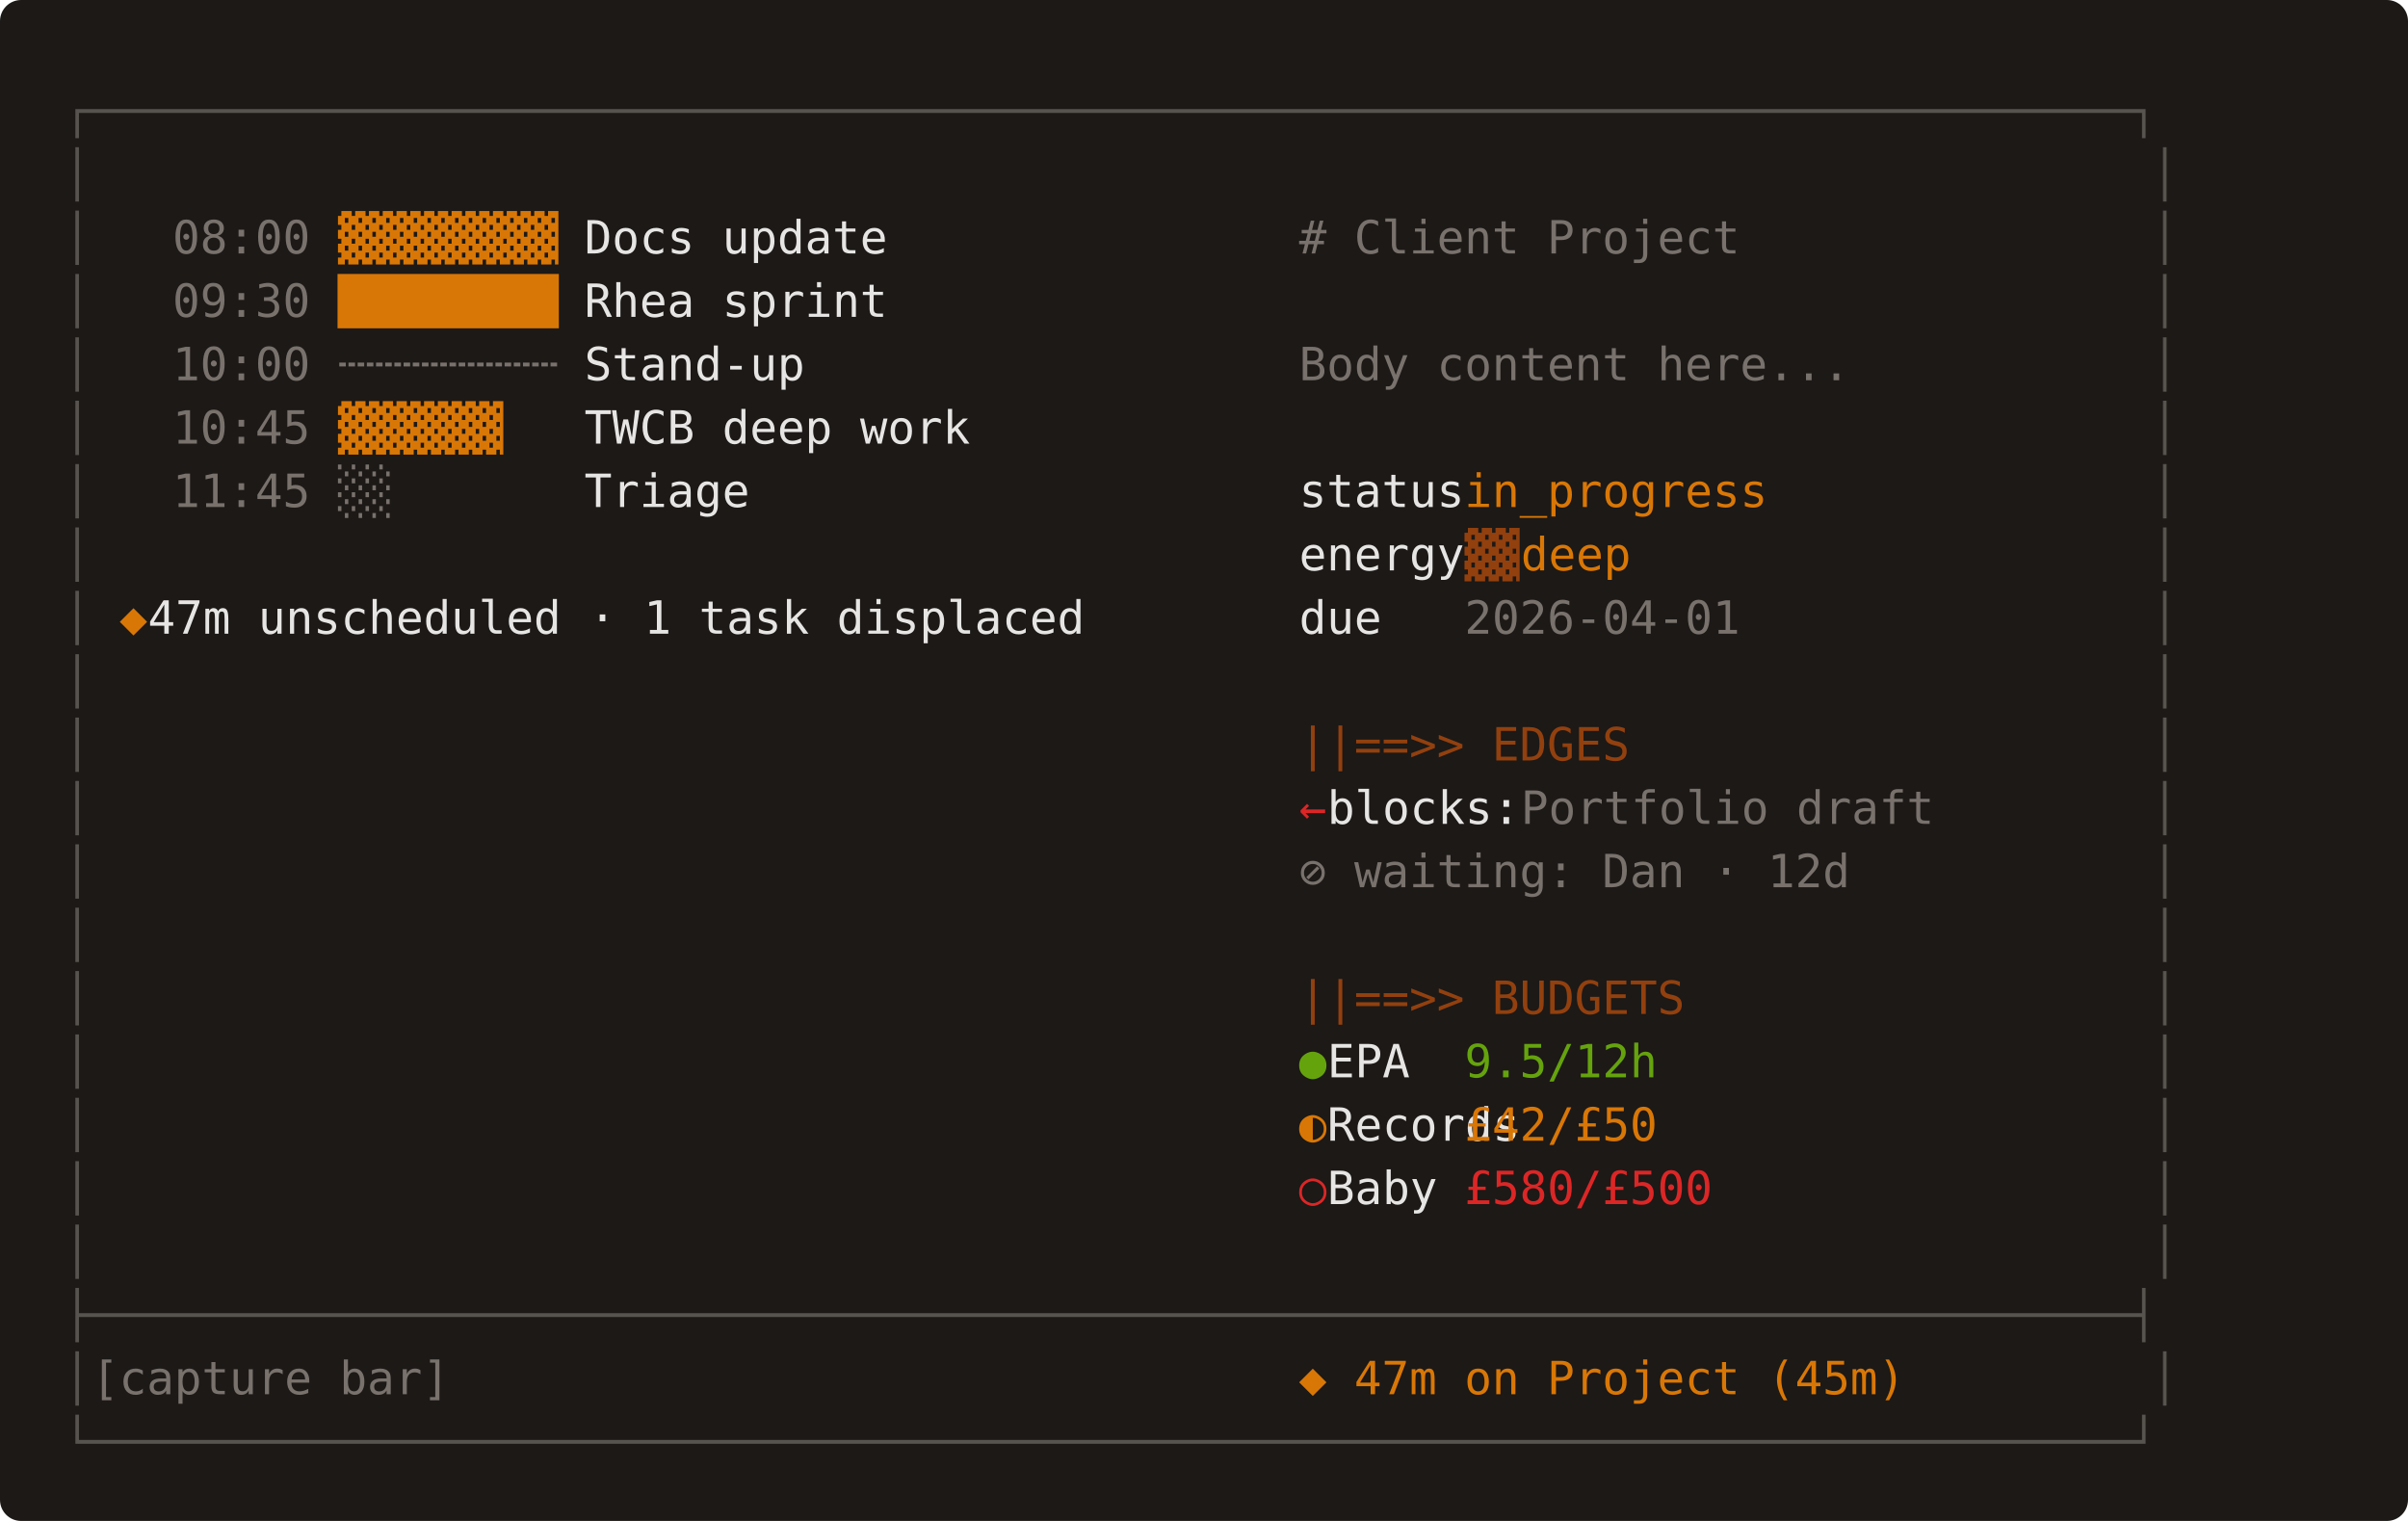
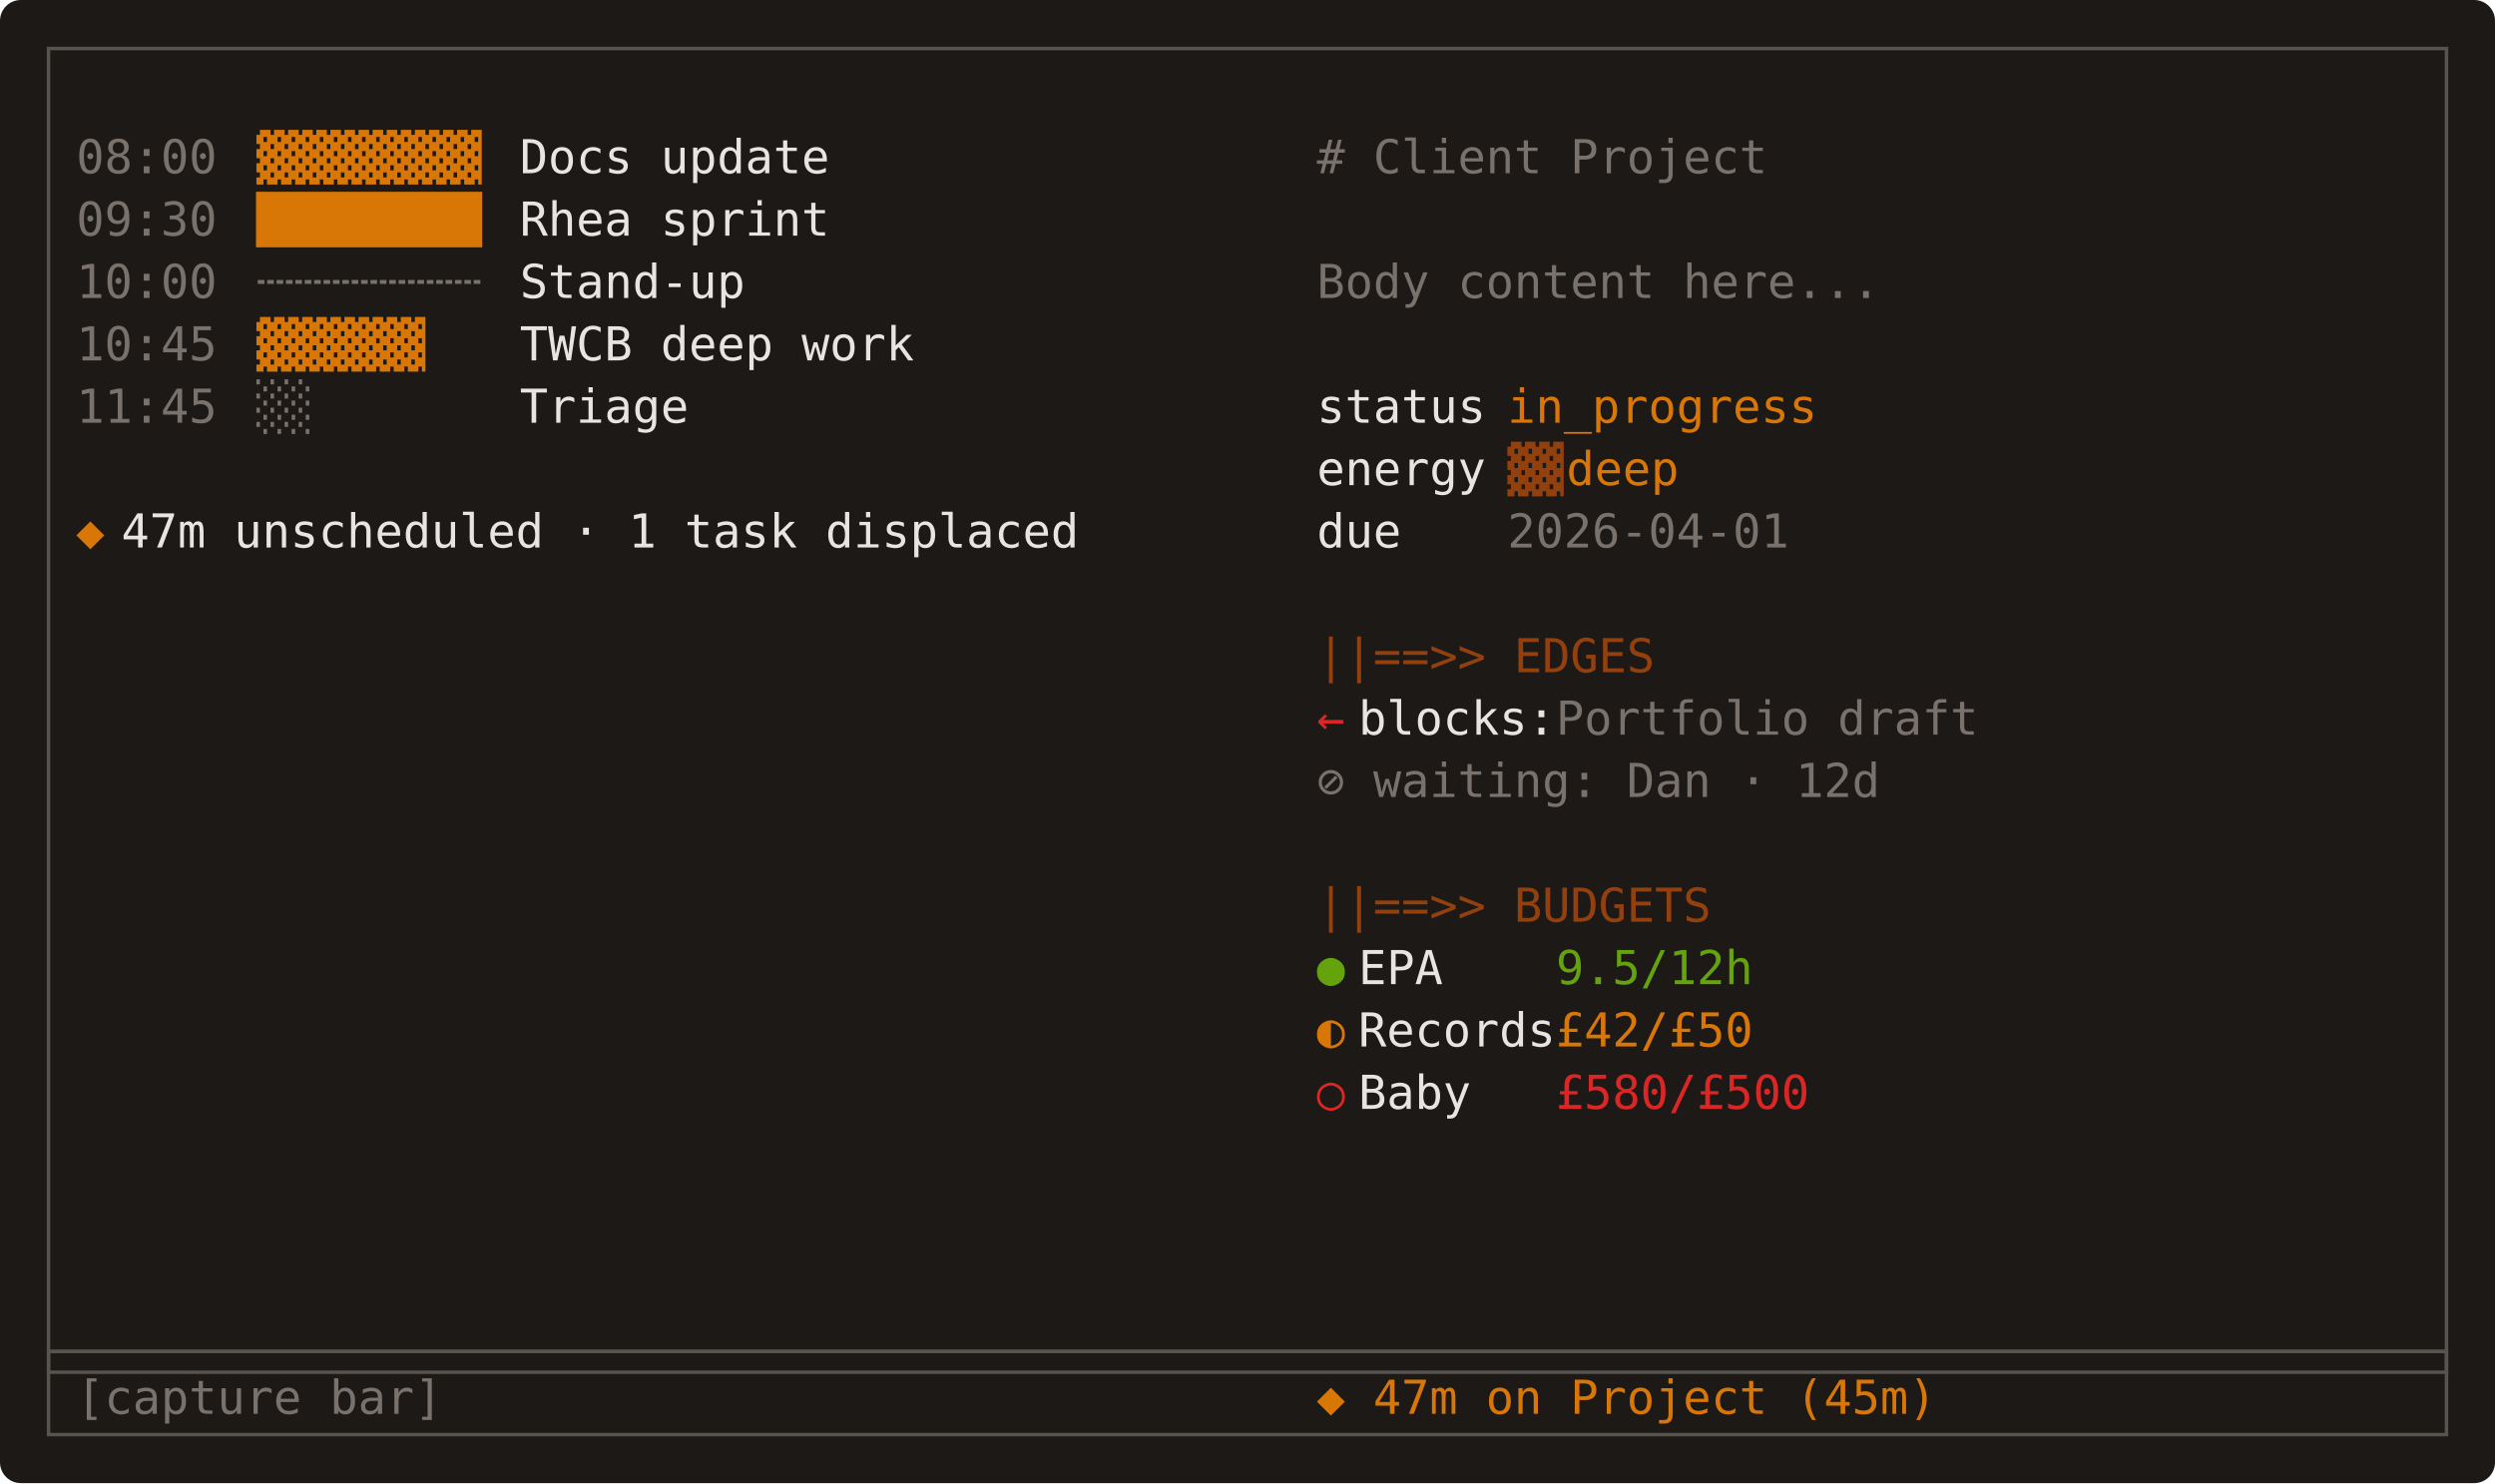
- <svg xmlns="http://www.w3.org/2000/svg" viewBox="0 0 684 432" width="684" height="432">
-   <rect width="684" height="432" fill="#1c1917" rx="6" />
-   <style>
-     text {
-       font-family: 'JetBrains Mono', 'Fira Code', 'Cascadia Code', 'Menlo', 'Monaco', 'Consolas', monospace;
-       font-size: 13px;
-     }
-   </style>
-   <text x="18" y="36" fill="#57534e">┌──────────────────────────────────────────────────────────────────────────┐</text>
-   <text x="18" y="54" fill="#57534e">│</text>
-   <text x="611" y="54" fill="#57534e">│</text>
-   <text x="18" y="72" fill="#57534e">│</text>
-   <text x="49" y="72" fill="#78716c">08:00</text>
-   <text x="96" y="72" fill="#d97706">▓▓▓▓▓▓▓▓</text>
-   <text x="166" y="72" fill="#e7e5e4">Docs update</text>
-   <text x="369" y="72" fill="#78716c"># Client Project</text>
-   <text x="611" y="72" fill="#57534e">│</text>
-   <text x="18" y="90" fill="#57534e">│</text>
-   <text x="49" y="90" fill="#78716c">09:30</text>
-   <text x="96" y="90" fill="#d97706">████████</text>
-   <text x="166" y="90" fill="#e7e5e4">Rhea sprint</text>
-   <text x="611" y="90" fill="#57534e">│</text>
-   <text x="18" y="108" fill="#57534e">│</text>
-   <text x="49" y="108" fill="#78716c">10:00</text>
-   <text x="96" y="108" fill="#78716c">┄┄┄┄┄┄┄┄</text>
-   <text x="166" y="108" fill="#e7e5e4">Stand-up</text>
-   <text x="369" y="108" fill="#78716c">Body content here...</text>
-   <text x="611" y="108" fill="#57534e">│</text>
-   <text x="18" y="126" fill="#57534e">│</text>
-   <text x="49" y="126" fill="#78716c">10:45</text>
-   <text x="96" y="126" fill="#d97706">▓▓▓▓▓▓</text>
-   <text x="166" y="126" fill="#e7e5e4">TWCB deep work</text>
-   <text x="611" y="126" fill="#57534e">│</text>
-   <text x="18" y="144" fill="#57534e">│</text>
-   <text x="49" y="144" fill="#78716c">11:45</text>
-   <text x="96" y="144" fill="#78716c">░░</text>
-   <text x="166" y="144" fill="#e7e5e4">Triage</text>
-   <text x="369" y="144" fill="#e7e5e4">status</text>
-   <text x="416" y="144" fill="#d97706">in_progress</text>
-   <text x="611" y="144" fill="#57534e">│</text>
-   <text x="18" y="162" fill="#57534e">│</text>
-   <text x="369" y="162" fill="#e7e5e4">energy</text>
-   <text x="416" y="162" fill="#92400e">▓▓</text>
-   <text x="432" y="162" fill="#d97706">deep</text>
-   <text x="611" y="162" fill="#57534e">│</text>
-   <text x="18" y="180" fill="#57534e">│</text>
-   <text x="34" y="180" fill="#d97706">◆</text>
-   <text x="42" y="180" fill="#e7e5e4">47m unscheduled · 1 task displaced</text>
-   <text x="369" y="180" fill="#e7e5e4">due</text>
-   <text x="416" y="180" fill="#78716c">2026-04-01</text>
-   <text x="611" y="180" fill="#57534e">│</text>
-   <text x="18" y="198" fill="#57534e">│</text>
-   <text x="611" y="198" fill="#57534e">│</text>
-   <text x="18" y="216" fill="#57534e">│</text>
-   <text x="369" y="216" fill="#92400e">||==&gt;&gt; EDGES</text>
-   <text x="611" y="216" fill="#57534e">│</text>
-   <text x="18" y="234" fill="#57534e">│</text>
-   <text x="369" y="234" fill="#dc2626">←</text>
-   <text x="377" y="234" fill="#e7e5e4">blocks:</text>
-   <text x="432" y="234" fill="#78716c">Portfolio draft</text>
-   <text x="611" y="234" fill="#57534e">│</text>
-   <text x="18" y="252" fill="#57534e">│</text>
-   <text x="369" y="252" fill="#78716c">⊘ waiting: Dan · 12d</text>
-   <text x="611" y="252" fill="#57534e">│</text>
-   <text x="18" y="270" fill="#57534e">│</text>
-   <text x="611" y="270" fill="#57534e">│</text>
-   <text x="18" y="288" fill="#57534e">│</text>
-   <text x="369" y="288" fill="#92400e">||==&gt;&gt; BUDGETS</text>
-   <text x="611" y="288" fill="#57534e">│</text>
-   <text x="18" y="306" fill="#57534e">│</text>
-   <text x="369" y="306" fill="#65a30d">●</text>
-   <text x="377" y="306" fill="#e7e5e4">EPA</text>
-   <text x="416" y="306" fill="#65a30d">9.5/12h</text>
-   <text x="611" y="306" fill="#57534e">│</text>
-   <text x="18" y="324" fill="#57534e">│</text>
-   <text x="369" y="324" fill="#d97706">◐</text>
-   <text x="377" y="324" fill="#e7e5e4">Records</text>
-   <text x="416" y="324" fill="#d97706">£42/£50</text>
-   <text x="611" y="324" fill="#57534e">│</text>
-   <text x="18" y="342" fill="#57534e">│</text>
-   <text x="369" y="342" fill="#dc2626">○</text>
-   <text x="377" y="342" fill="#e7e5e4">Baby</text>
-   <text x="416" y="342" fill="#dc2626">£580/£500</text>
-   <text x="611" y="342" fill="#57534e">│</text>
-   <text x="18" y="360" fill="#57534e">│</text>
-   <text x="611" y="360" fill="#57534e">│</text>
-   <text x="18" y="378" fill="#57534e">├──────────────────────────────────────────────────────────────────────────┤</text>
-   <text x="18" y="396" fill="#57534e">│</text>
-   <text x="26" y="396" fill="#78716c">[capture bar]</text>
-   <text x="369" y="396" fill="#d97706">◆ 47m on Project (45m)</text>
-   <text x="611" y="396" fill="#57534e">│</text>
-   <text x="18" y="414" fill="#57534e">└──────────────────────────────────────────────────────────────────────────┘</text>
+ <svg xmlns="http://www.w3.org/2000/svg" viewBox="0 0 720 428" width="720" height="428">
+   <defs>
+     <style>
+       text {
+         font-family: 'JetBrains Mono', 'Fira Code', 'Cascadia Code', 'Menlo', 'Monaco', 'Consolas', monospace;
+         font-size: 13.5px;
+       }
+     </style>
+   </defs>
+   <rect width="720" height="428" fill="#1c1917" rx="6" />
+   <rect x="14" y="14" width="692" height="382" fill="none" stroke="#57534e" stroke-width="1" />
+   <line x1="14" y1="390" x2="706" y2="390" stroke="#57534e" stroke-width="1" />
+   <rect x="14" y="390" width="692" height="24" fill="none" stroke="#57534e" stroke-width="1" />
+   <text x="22" y="50" fill="#78716c">08:00</text>
+   <text x="74" y="50" fill="#d97706">▓▓▓▓▓▓▓▓</text>
+   <text x="150" y="50" fill="#e7e5e4">Docs update</text>
+   <text x="380" y="50" fill="#78716c"># Client Project</text>
+   <text x="22" y="68" fill="#78716c">09:30</text>
+   <text x="74" y="68" fill="#d97706">████████</text>
+   <text x="150" y="68" fill="#e7e5e4">Rhea sprint</text>
+   <text x="22" y="86" fill="#78716c">10:00</text>
+   <text x="74" y="86" fill="#78716c">┄┄┄┄┄┄┄┄</text>
+   <text x="150" y="86" fill="#e7e5e4">Stand-up</text>
+   <text x="380" y="86" fill="#78716c">Body content here...</text>
+   <text x="22" y="104" fill="#78716c">10:45</text>
+   <text x="74" y="104" fill="#d97706">▓▓▓▓▓▓</text>
+   <text x="150" y="104" fill="#e7e5e4">TWCB deep work</text>
+   <text x="22" y="122" fill="#78716c">11:45</text>
+   <text x="74" y="122" fill="#78716c">░░</text>
+   <text x="150" y="122" fill="#e7e5e4">Triage</text>
+   <text x="380" y="122" fill="#e7e5e4">status</text>
+   <text x="435" y="122" fill="#d97706">in_progress</text>
+   <text x="380" y="140" fill="#e7e5e4">energy</text>
+   <text x="435" y="140" fill="#92400e">▓▓</text>
+   <text x="452" y="140" fill="#d97706">deep</text>
+   <text x="22" y="158" fill="#d97706">◆</text>
+   <text x="35" y="158" fill="#e7e5e4">47m unscheduled · 1 task displaced</text>
+   <text x="380" y="158" fill="#e7e5e4">due</text>
+   <text x="435" y="158" fill="#78716c">2026-04-01</text>
+   <text x="380" y="194" fill="#92400e">||==&gt;&gt; EDGES</text>
+   <text x="380" y="212" fill="#dc2626">←</text>
+   <text x="392" y="212" fill="#e7e5e4">blocks:</text>
+   <text x="449" y="212" fill="#78716c">Portfolio draft</text>
+   <text x="380" y="230" fill="#78716c">⊘ waiting: Dan · 12d</text>
+   <text x="380" y="266" fill="#92400e">||==&gt;&gt; BUDGETS</text>
+   <text x="380" y="284" fill="#65a30d">●</text>
+   <text x="392" y="284" fill="#e7e5e4">EPA</text>
+   <text x="449" y="284" fill="#65a30d">9.5/12h</text>
+   <text x="380" y="302" fill="#d97706">◐</text>
+   <text x="392" y="302" fill="#e7e5e4">Records</text>
+   <text x="449" y="302" fill="#d97706">£42/£50</text>
+   <text x="380" y="320" fill="#dc2626">○</text>
+   <text x="392" y="320" fill="#e7e5e4">Baby</text>
+   <text x="449" y="320" fill="#dc2626">£580/£500</text>
+   <text x="22" y="408" fill="#78716c">[capture bar]</text>
+   <text x="380" y="408" fill="#d97706">◆ 47m on Project (45m)</text>
</svg>
